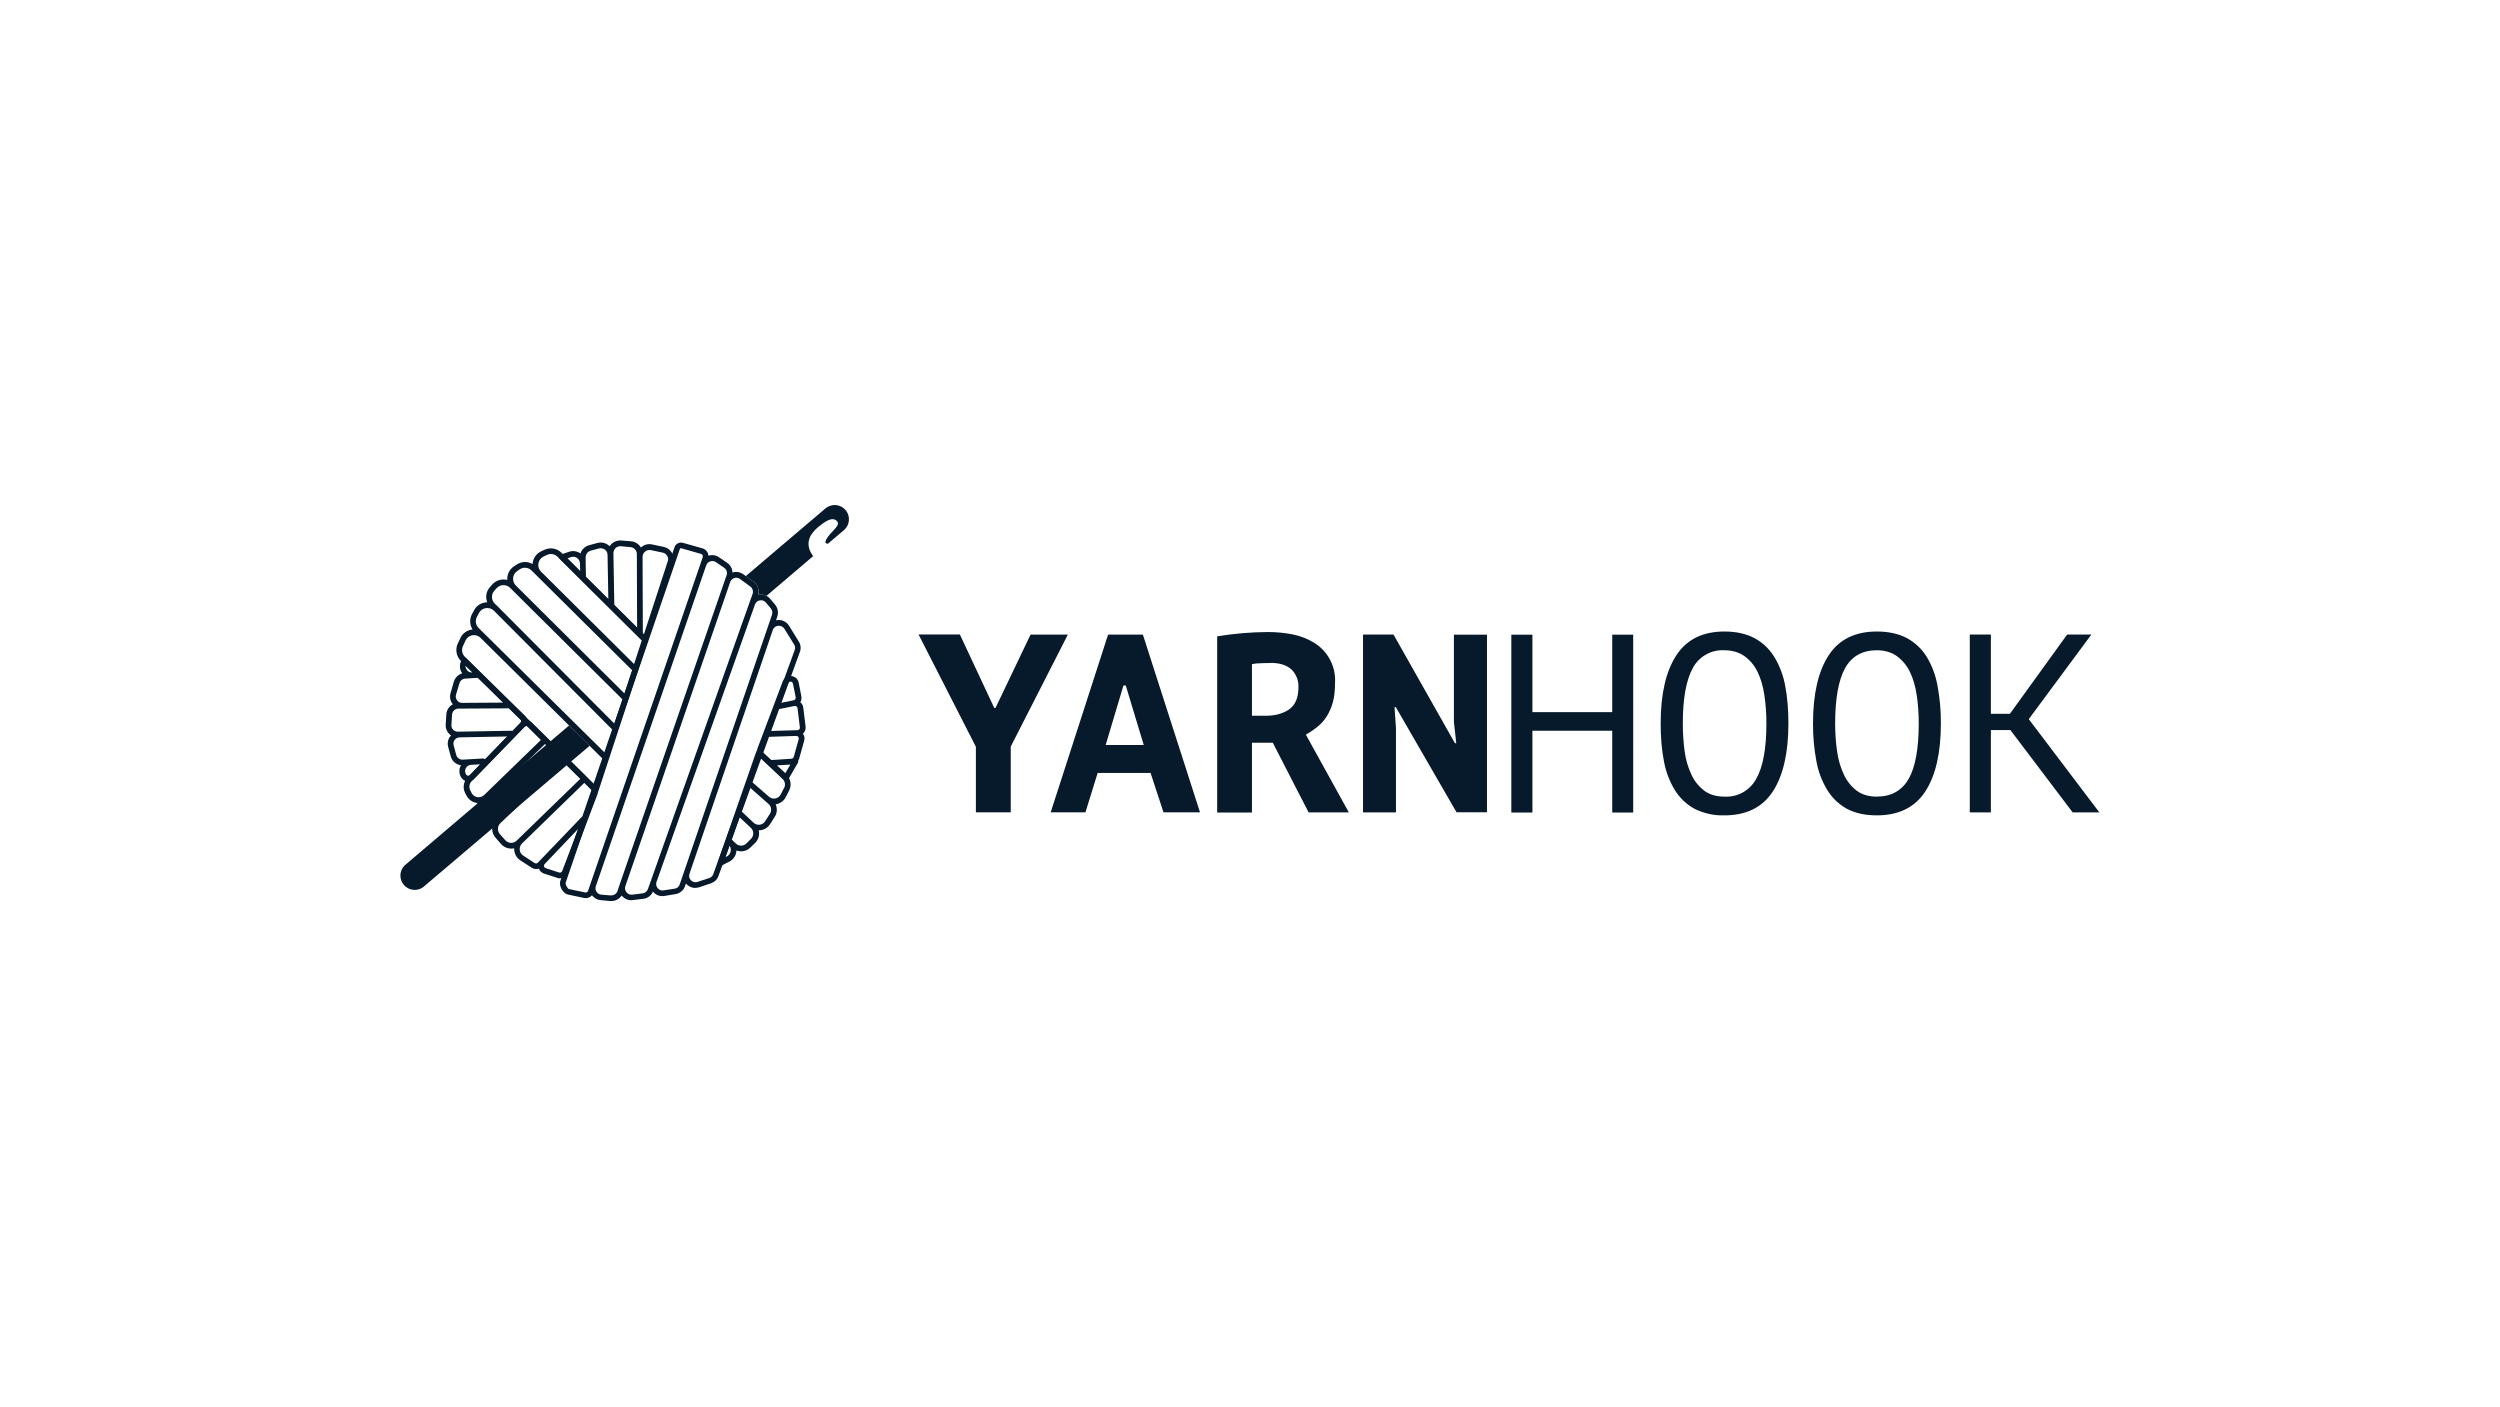
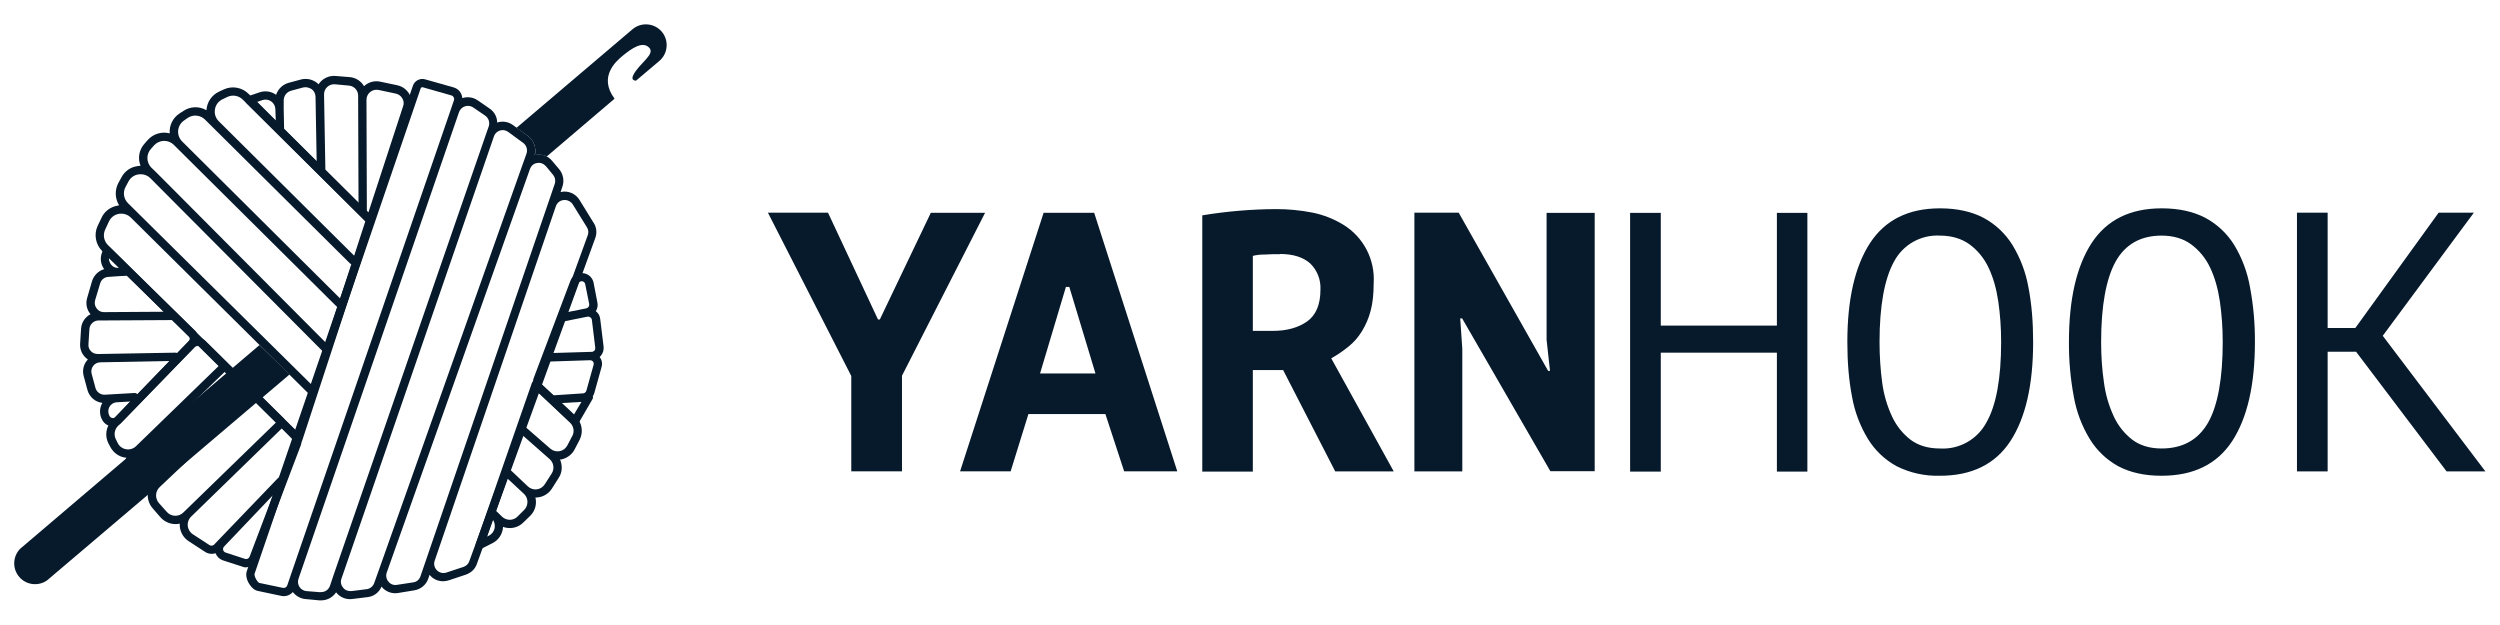
- <svg xmlns="http://www.w3.org/2000/svg" width="2560" height="1440">
+ <svg xmlns="http://www.w3.org/2000/svg" viewBox="400 500 1760 440">
  <defs>
    <clipPath id="a">
      <path d="M0 1080h1920V0H0z" />
    </clipPath>
  </defs>
  <path fill="#071a2c" d="M999.3 764.7l-58.7-115h42.3l35.2 75.2h1.3l35.9-75.1h38.2L1035 764.5v67.3h-35.7zm132.9-1.8h39l-18.4-60.9h-2.4zm46 28.6H1124l-12.5 40.3h-35.6l58.8-182h35.6l58.5 182h-37.4z" />
  <g fill="#071a2c" clip-path="url(#a)" transform="matrix(1.33333 0 0 -1.33333 0 1440)">
    <path d="M975.8 570.8c-2.7 0-5.4 0-8.1-.2a24 24 0 0 1-6.2-.7v-39.6h10.6c7.4 0 13.4 1.7 18.1 5 4.7 3.4 7 9 7 16.8a18 18 0 0 1-5.4 13.8c-3.7 3.3-9 5-16 5m-41 20.4a246.6 246.6 0 0 0 39 3.3c6.4 0 12.7-.6 18.9-1.8a50.3 50.3 0 0 0 16.5-6.4 33.7 33.7 0 0 0 16.1-31c0-5.6-.5-10.4-1.6-14.5a40 40 0 0 0-4.6-10.8c-2-3.2-4.3-5.9-7.1-8.1a63.4 63.4 0 0 0-9.1-6.2l33-59.7H1005l-27.5 53.5h-16V456h-26.7zm137.2-54.4h-1l1.1-16.2v-64.6h-25.3v136.6h23.4l47.2-83.5h1l-1.8 16.4v67h25.4V456.2h-23.4zm166.2-18.1h-61.3V456h-16.2v136.6h16.2v-59.5h61.3v59.5h16.1V456h-16.1zm54.2 5.6c0-7.5.5-14.7 1.4-21.4a61 61 0 0 1 5.2-17.9 33 33 0 0 1 9.8-12.3c4-3 9.2-4.6 15.5-4.6a26 26 0 0 1 24.5 13.7c5.2 9 7.8 23.3 7.8 42.5 0 7.4-.5 14.5-1.5 21.4-1 6.8-2.7 12.8-5.2 18a32.2 32.2 0 0 1-10 12.2c-4.2 3-9.4 4.6-15.6 4.6a25.8 25.8 0 0 1-24.3-13.8c-5-9.1-7.6-23.3-7.6-42.4m-17 0c0 22.6 4 40 12 52.3 8 12.2 20.3 18.3 36.9 18.3 9 0 16.7-1.7 23-5a40.5 40.5 0 0 0 15.3-14.4 64.6 64.6 0 0 0 8.4-22.2c1.7-8.7 2.5-18.3 2.5-29 0-22.6-4-40-12-52.3-8-12.2-20.4-18.3-37.2-18.3a48 48 0 0 0-22.8 5 40.6 40.6 0 0 0-15.2 14.4 64.5 64.5 0 0 0-8.4 22.2c-1.7 8.7-2.5 18.3-2.5 29m134 0c0-7.5.5-14.7 1.5-21.4a61 61 0 0 1 5.2-17.9 33 33 0 0 1 9.8-12.3c4-3 9.2-4.6 15.4-4.6 11.2 0 19.4 4.6 24.6 13.7 5.1 9 7.7 23.3 7.7 42.5 0 7.4-.5 14.5-1.5 21.4-1 6.8-2.7 12.8-5.2 18a32.2 32.2 0 0 1-10 12.2c-4.1 3-9.3 4.6-15.6 4.6-11 0-19.2-4.6-24.3-13.8-5-9.1-7.6-23.3-7.6-42.4m-17 0c0 22.6 4 40 12 52.3 8 12.2 20.3 18.3 37 18.3 9 0 16.7-1.7 23-5a40.5 40.5 0 0 0 15.3-14.4 64.6 64.6 0 0 0 8.3-22.2 151 151 0 0 0 2.6-29c0-22.6-4-40-12-52.3-8-12.2-20.4-18.3-37.3-18.3-9 0-16.5 1.7-22.8 5a40.6 40.6 0 0 0-15.1 14.4 64.5 64.5 0 0 0-8.4 22.2 151 151 0 0 0-2.6 29m151.6-5.1h-15v-63.2h-16.2v136.6h16.2v-60.9h14.6l44 60.9h18.6l-48.1-65 54.2-71.6h-20.5zM512.8 648.8l-18.3-56-.8.9-.2 58.6a5.3 5.3 0 0 0 6.4 5.2l9-1.9a5.2 5.2 0 0 0 3.5-2.5c.8-1.3 1-2.8.4-4.3m-41-33.4l-.7 39.7a5.3 5.3 0 0 0 5.7 5.4l7.5-.7a5.3 5.3 0 0 0 4.8-5.2v-2.3l.2-54.3zM450 637v.7l-.2 9.6v4.5a5.3 5.3 0 0 0 3.9 5.3l6.3 1.7c1.6.4 3.2 0 4.6-.9 1.3-1 2-2.5 2-4.1l.6-33.9zm-14.2 14.2l2.6.9a5.2 5.2 0 0 0 7-4.9l.2-5.8zm80.3 4.2a9.7 9.7 0 0 1-6.4 4.6l-9 1.9a9.6 9.6 0 0 1-8.5-2.4 9.6 9.6 0 0 1-7.7 4.8l-7.4.6a9.7 9.7 0 0 1-8.9-4.4 9.7 9.7 0 0 1-9.4 2.5l-6.3-1.7a9.7 9.7 0 0 1-6.7-6.3h-.1a9.6 9.6 0 0 1-8.8 1.2l-5.9-2a2.2 2.2 0 0 1-.8-3.7l63.6-63.2a2.2 2.2 0 0 1 3.6.9l19.5 59.3c.9 2.7.6 5.5-.8 7.9" />
    <path d="M487 570l-71.5 71a7.1 7.1 0 0 0-2 6.3 7.1 7.1 0 0 0 4 5.3l2.5 1.2a7.2 7.2 0 0 0 8.2-1.4l64.7-64.2zm-7.4-22.6l-83.5 83a7.2 7.2 0 0 0 1.1 11l2 1.4a7.2 7.2 0 0 0 9-.9l76.6-76 .7-.4zm-7.6-23.3L382.5 614l-2.6 2.5a7.2 7.2 0 0 0-.1 10l1.6 1.8a7.2 7.2 0 0 0 10.4.2l1.2-1.2 84.6-84 .5-.4zm-7.3-22.4l-97.1 96a7.2 7.2 0 0 0-1.3 8.6l1.6 3a7.1 7.1 0 0 0 6.4 3.7 7 7 0 0 0 5-2l90.9-91.3.3-.3zm-8-24.5L357 575.6a7.2 7.2 0 0 0-1.5 8.1l2 4.3a7.1 7.1 0 0 0 6.5 4.2 7 7 0 0 0 5-2l93.5-92.6.7-.4zm40.2 113.2l-65.7 65.1a11.6 11.6 0 0 1-13 2.3l-2.6-1.2a11.6 11.6 0 0 1-6.6-9.8 11.4 11.4 0 0 1-12.2-.4l-2-1.3a11.5 11.5 0 0 1-5.2-10.5 11.7 11.7 0 0 1-11.4-3.3l-1.6-1.8c-3.2-3.4-4-8-2.4-12l-1.6-.2c-3.7-.5-6.8-2.7-8.5-6l-1.6-2.9c-2-3.8-1.8-8.3.4-11.8l-1-.2c-3.7-.7-6.9-3.1-8.4-6.6l-2-4.2c-2-4.4-1-9.7 2.4-13.1L456 471.6a2.2 2.2 0 0 1 3.6.9L497.5 588c.3.9 0 1.8-.6 2.4" />
    <path d="M399.7 524.8l-6-6.2-1 .2-39.8-.7h-1.3c-1.4 0-2.7.5-3.6 1.5-1 1-1.4 2.3-1.3 3.6l.5 8a4.9 4.9 0 0 0 4.8 4.6h2.9l35.5.2h.5l8.7-8.4c.8-.8.8-2 0-2.8m-27-28a2 2 0 0 1-1.6.7l-15.6-.9a4.9 4.9 0 0 0-5 3.6l-2 7.4a4.8 4.8 0 0 0 4.6 6.1l36.6.7zm-11.6-12a2 2 0 0 0-3 .3 5 5 0 0 0-.3 4.9 4.8 4.8 0 0 0 4 2.6l7.1.4zm-10.8 61.6l2.7 9a4.7 4.7 0 0 0 4.3 3.4l5.7.4 4.1.2 19.5-19-31.7-.2c-1.5 0-2.9.7-3.8 2a4.8 4.8 0 0 0-.8 4.2m7.4 22.2l5.2-5h-.1c-1.7-.2-3.2.5-4.2 1.9-.6.9-1 2-1 3m45.2-37.8l-44.6 43.6a2.2 2.2 0 0 1-3.6-.9l-.7-1.9a9.1 9.1 0 0 1 1.2-8.6c-3-.9-5.4-3.2-6.4-6.3l-2.6-9a9.1 9.1 0 0 1 1.8-8.5 9.3 9.3 0 0 1-5-7.6l-.5-8a9.3 9.3 0 0 1 4.1-8.3l-.7-.8a9.2 9.2 0 0 1-1.5-8l2-7.4c1-3.6 4.1-6.3 7.8-6.7l-.1-.3a9 9 0 0 1 .3-9.1 6.3 6.3 0 0 1 10-1l38.6 39.9a6.4 6.4 0 0 1-.1 9" />
    <path d="M404.2 522.3a2 2 0 0 1-1.4-.6L362.2 480a6.1 6.1 0 0 1-1-7l1-2a6 6 0 0 1 4.4-3.2 6 6 0 0 1 5.2 1.6l43.8 42.5-10 10a2 2 0 0 1-1.4.5m-29.3-56.1l-2.9-2.8a6.2 6.2 0 0 1-.7-8l1.9-2.6a6.1 6.1 0 0 1 9.1-.8l48 45.3-11.5 11.4-43.9-42.5m58.5 28l-49-46.4a6.1 6.1 0 0 1-.5-8.5l4.1-4.6a6 6 0 0 1 8.9-.3l48.9 47.5zm15.5-15.4L401 432.3a6 6 0 0 1 1-9.5l8.6-5.6a2 2 0 0 1 2.4.2l33.6 35c.3.3.7.6 1 .6l7 18.4a2 2 0 0 1-.4 2zm-19.5-69c1-.3 2 .2 2.4 1.2l12.3 32.4-25.7-27a2 2 0 0 1-.6-1.8 2 2 0 0 1 1.2-1.4zm.6-4.5c-.7 0-1.3.1-2 .4l-10.5 3.4c-1.8.7-3 2-3.7 3.7a6.4 6.4 0 0 0-5.5.7l-8.6 5.6a10.4 10.4 0 0 0-4.8 9.3 10.6 10.6 0 0 0-10.2 3.4l-4 4.6a10.5 10.5 0 0 0-2.4 9.5h-1.1a11 11 0 0 0-7.6 4.3l-1.8 2.6a10.6 10.6 0 0 0-1.1 10.5h-.8c-3.4.6-6.1 2.7-7.7 5.7l-1 1.9c-2 4-1.2 8.8 1.9 12l40.5 41.9a6.3 6.3 0 0 0 9 0l41.8-41.3v-.1l7-6.9a6.4 6.4 0 0 0 1.5-6.5l-23-60.6a6.3 6.3 0 0 0-5.9-4m172.2 69.4l-2.6-5a5.8 5.8 0 0 0-9-1.8l-13.2 11.5 6.4 18.5 17.2-16.3a5.9 5.9 0 0 0 1.2-7M591.3 455l-3.6-5.6a5.8 5.8 0 0 0-9-1.2l-9.2 8.7 6.4 18.3 11.8-10.4 2.5-2.2a5.9 5.9 0 0 0 1.1-7.6m-14.5-19.2l-3.6-3.6a5.8 5.8 0 0 0-8.1 0l-3 2.9-.2.1 6 17.2 8.8-8.2a5.8 5.8 0 0 0 1.8-4.2c0-1.6-.6-3.1-1.7-4.2m-15.6-9.4a5.8 5.8 0 0 0-3.2-4.3l-.8-.4 3.1 8.8c.8-1.2 1.1-2.6.9-4m42.8 58.4l-19.6 18.7a2.2 2.2 0 0 1-3.6-.9L551.3 418a2.2 2.2 0 0 1 3-2.7l5.7 2.9a10.1 10.1 0 0 1 5.6 8.6c3.6-1.3 7.8-.6 10.7 2.3l3.6 3.5a10.1 10.1 0 0 1 2.8 9.7 10.2 10.2 0 0 1 8.7 4.7l3.6 5.7c2 3 2 6.6.7 9.7h.7c3 .7 5.7 2.6 7.1 5.5l2.6 5c2 4 1.2 9-2 12" />
    <path d="M613.9 520a2 2 0 0 0-1.5-.8h-1l-20-.6 6.4 16.8h.4l12 2.4a2 2 0 0 0 2.3-1.6l1.8-14.8c0-.5 0-1-.4-1.5m-.5-7.6l-3.8-13.6a2 2 0 0 0-1.8-1.4l-15.1-1h-.4l-5.9 5.4a2 2 0 0 0-.5 2.1l3.9 10.3h.2l21.5.7a2 2 0 0 0 1.6-.7 2 2 0 0 0 .3-1.8m-10.3-26.1l-6.4 6 10.3.6zm2.2 69a1.9 1.9 0 0 0 2 1.3c.3 0 1.4-.2 1.7-1.6l2.1-10.4a2 2 0 0 0-1.5-2.3l-10-2zm11.9-38.1a6.4 6.4 0 0 1 1.5 4.9l-1.8 14.7c-.2 1.6-1 3-2.3 4a6 6 0 0 1 .8 4.7l-2 10.4a6.3 6.3 0 0 1-5.8 5 6.3 6.3 0 0 1-6.4-4l-19.4-51.4a6.4 6.4 0 0 1 1.6-6.9l18.7-17.4a2.2 2.2 0 0 1 3.4.5l7.3 12.6c.3.5.4 1 .2 1.6.4.5.6 1.1.8 1.7l3.8 13.6c.6 2 .2 3.9-1 5.4l.6.6" />
    <path d="M610.3 580.7l-62.5-172a4.9 4.9 0 0 0-3-3l-9.1-3a4.8 4.8 0 0 0-5 1.2 4.8 4.8 0 0 0-1.2 5l64 187.2a4.8 4.8 0 0 0 4.7 3.3 5 5 0 0 0 4.2-2.3l7.5-12.1c.8-1.3 1-2.9.4-4.3m-88.3-180c-.6-1.7-2-3-3.9-3.2l-8.5-1.3c-1.7-.3-3.4.3-4.5 1.7a4.9 4.9 0 0 0-.9 4.8l75.6 213c.6 1.7 2 3 3.7 3.2 1.8.4 3.5-.3 4.7-1.6l3.9-4.7a5 5 0 0 0 .8-4.7zm-28.5-6.8l-8-1c-1.8-.1-3.4.5-4.4 1.9a4.7 4.7 0 0 0-.8 4.7L560.8 633a4.9 4.9 0 0 0 4.6 3.3c1 0 2-.3 3-1l7.9-5.8a5 5 0 0 0 1.7-5.6l-2.4-6.7-75.5-213-2.5-7a5 5 0 0 0-4-3.3m-24.4-1.6l-7.4.6a4.9 4.9 0 0 0-4.2 6.5l5 14.5 79.8 232a5 5 0 0 0 7.4 2.4l6.3-4.3a5 5 0 0 0 2-5.6l-1.4-4L476 401l-1.8-5.4a4.9 4.9 0 0 0-5.1-3.2m-19.7 2.2l-12.4 2.6c-.3 0-1 .6-1.8 2-.7 1.2-.9 2.4-.8 2.8l87.7 256.3c.2.5.7.8 1.2.6l15.1-4.3a2 2 0 0 0 1.3-2.5l-1.6-4.7L453.4 401l-1.7-5a2 2 0 0 0-2.3-1.4m164 192.8l-7.4 12a9.2 9.2 0 0 1-10 4.2l1 3c1 3 .4 6.4-1.7 9l-3.9 4.6a9.2 9.2 0 0 1-8.8 3.1h-.3c1 3.6-.4 7.6-3.5 9.9l-8 5.8a9.2 9.2 0 0 1-8.3 1.3c0 3-1.5 5.7-4 7.4l-6.4 4.4a9.2 9.2 0 0 1-8 1.1 6.3 6.3 0 0 1-4.4 5.6l-15.2 4.3c-2.7.8-5.6-.7-6.5-3.4l-87.7-256.3c-.6-1.8-.2-4.2 1.1-6.4.6-1 2.2-3.5 4.7-4l12.3-2.6a6.3 6.3 0 0 1 6.2 2c1.6-2 4-3.5 6.7-3.7l7.4-.7h.8c3.3 0 6.2 1.6 8 4.3v-.1a9.2 9.2 0 0 1 8.3-3.5l8.1 1a9 9 0 0 1 7.6 5.7v-.2a9.2 9.2 0 0 1 8.7-3.3l8.5 1.4c3.4.5 6.3 2.9 7.4 6.1l.7 2.1a9.1 9.1 0 0 1 7.2-3.4c1 0 2 .2 3 .5l9 3c2.8 1 4.9 3 5.8 5.7l62.5 172a9 9 0 0 1-.8 8M437 522.8L310.7 415.3a11 11 0 0 1 14.2-16.7l128 108.7z" />
    <path d="M649.4 688.3a11 11 0 0 1-15.5 1.2l-61.2-52 6.2-4.4c3-2.3 4.4-6.3 3.5-10l.3.1c2.1.4 4.1.1 6-.8l35.8 30.5c-8.8 11.7 1.1 20 4.2 22.6 4.9 4 10.5 7.9 14 4.4 3.6-3.5-5.2-8.3-8.3-14.5-1-2-.3-2.9 1.4-3l12.3 10.4a11 11 0 0 1 1.3 15.5" />
  </g>
</svg>
